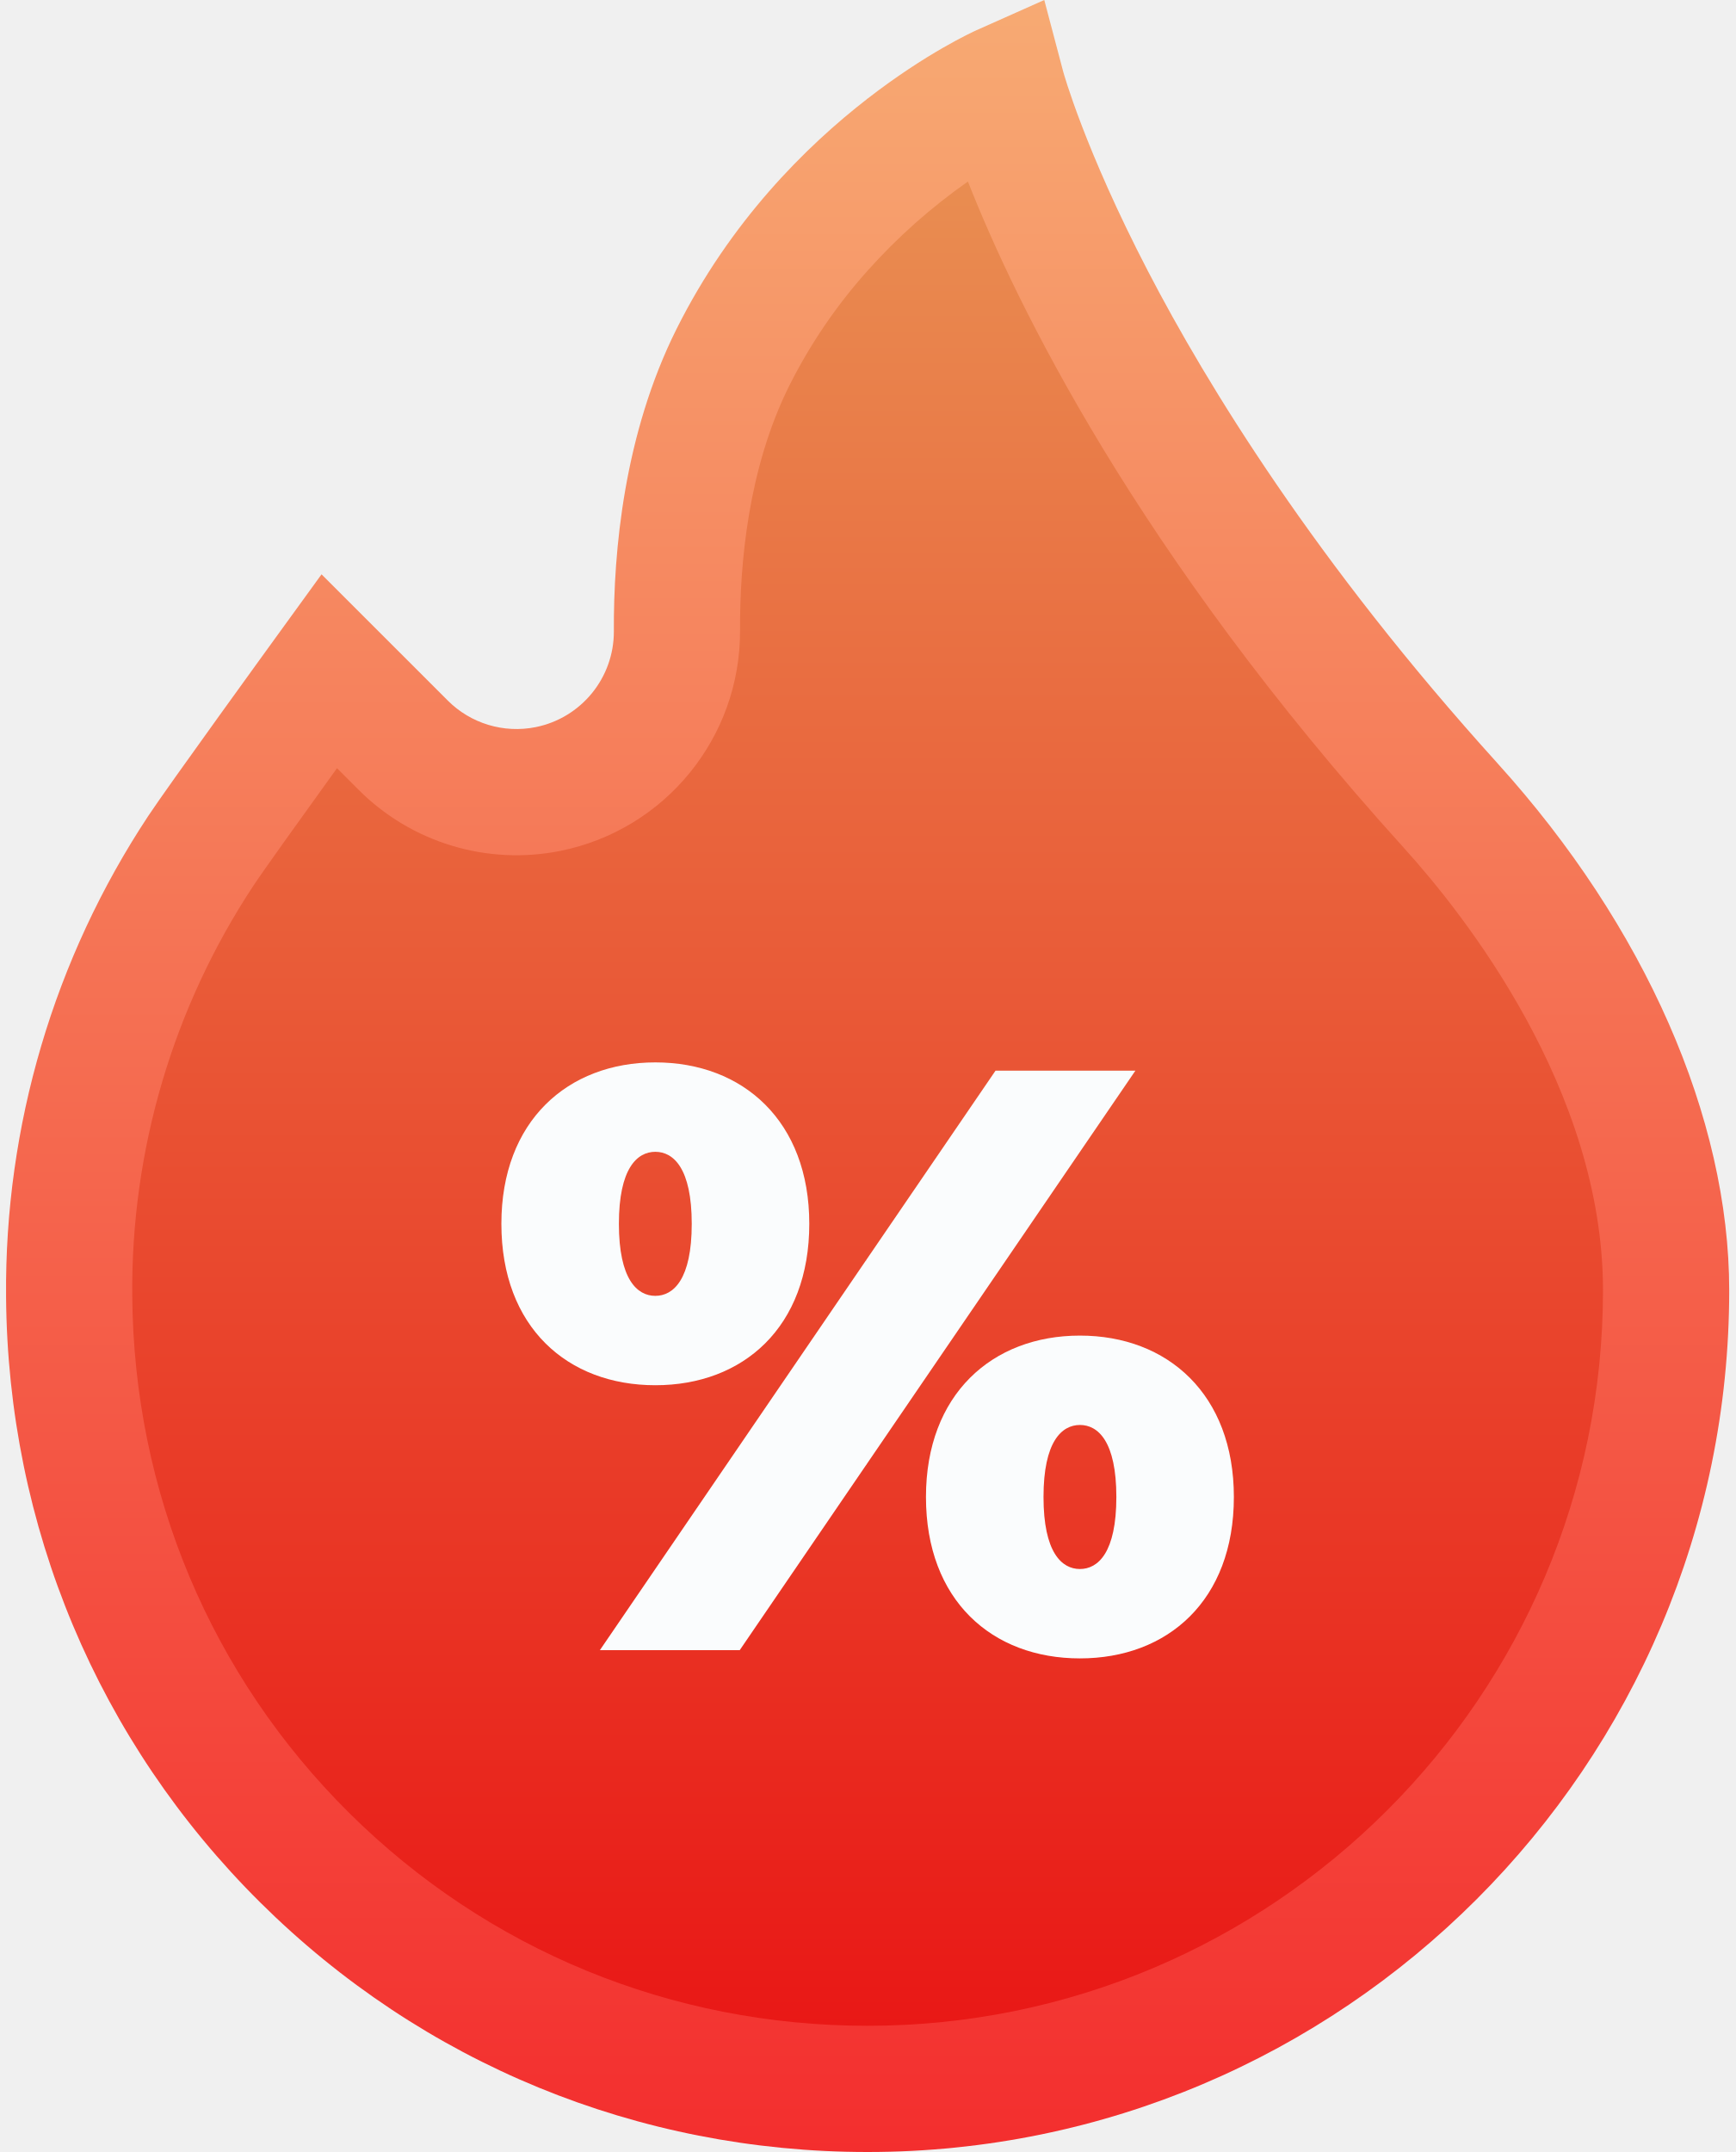
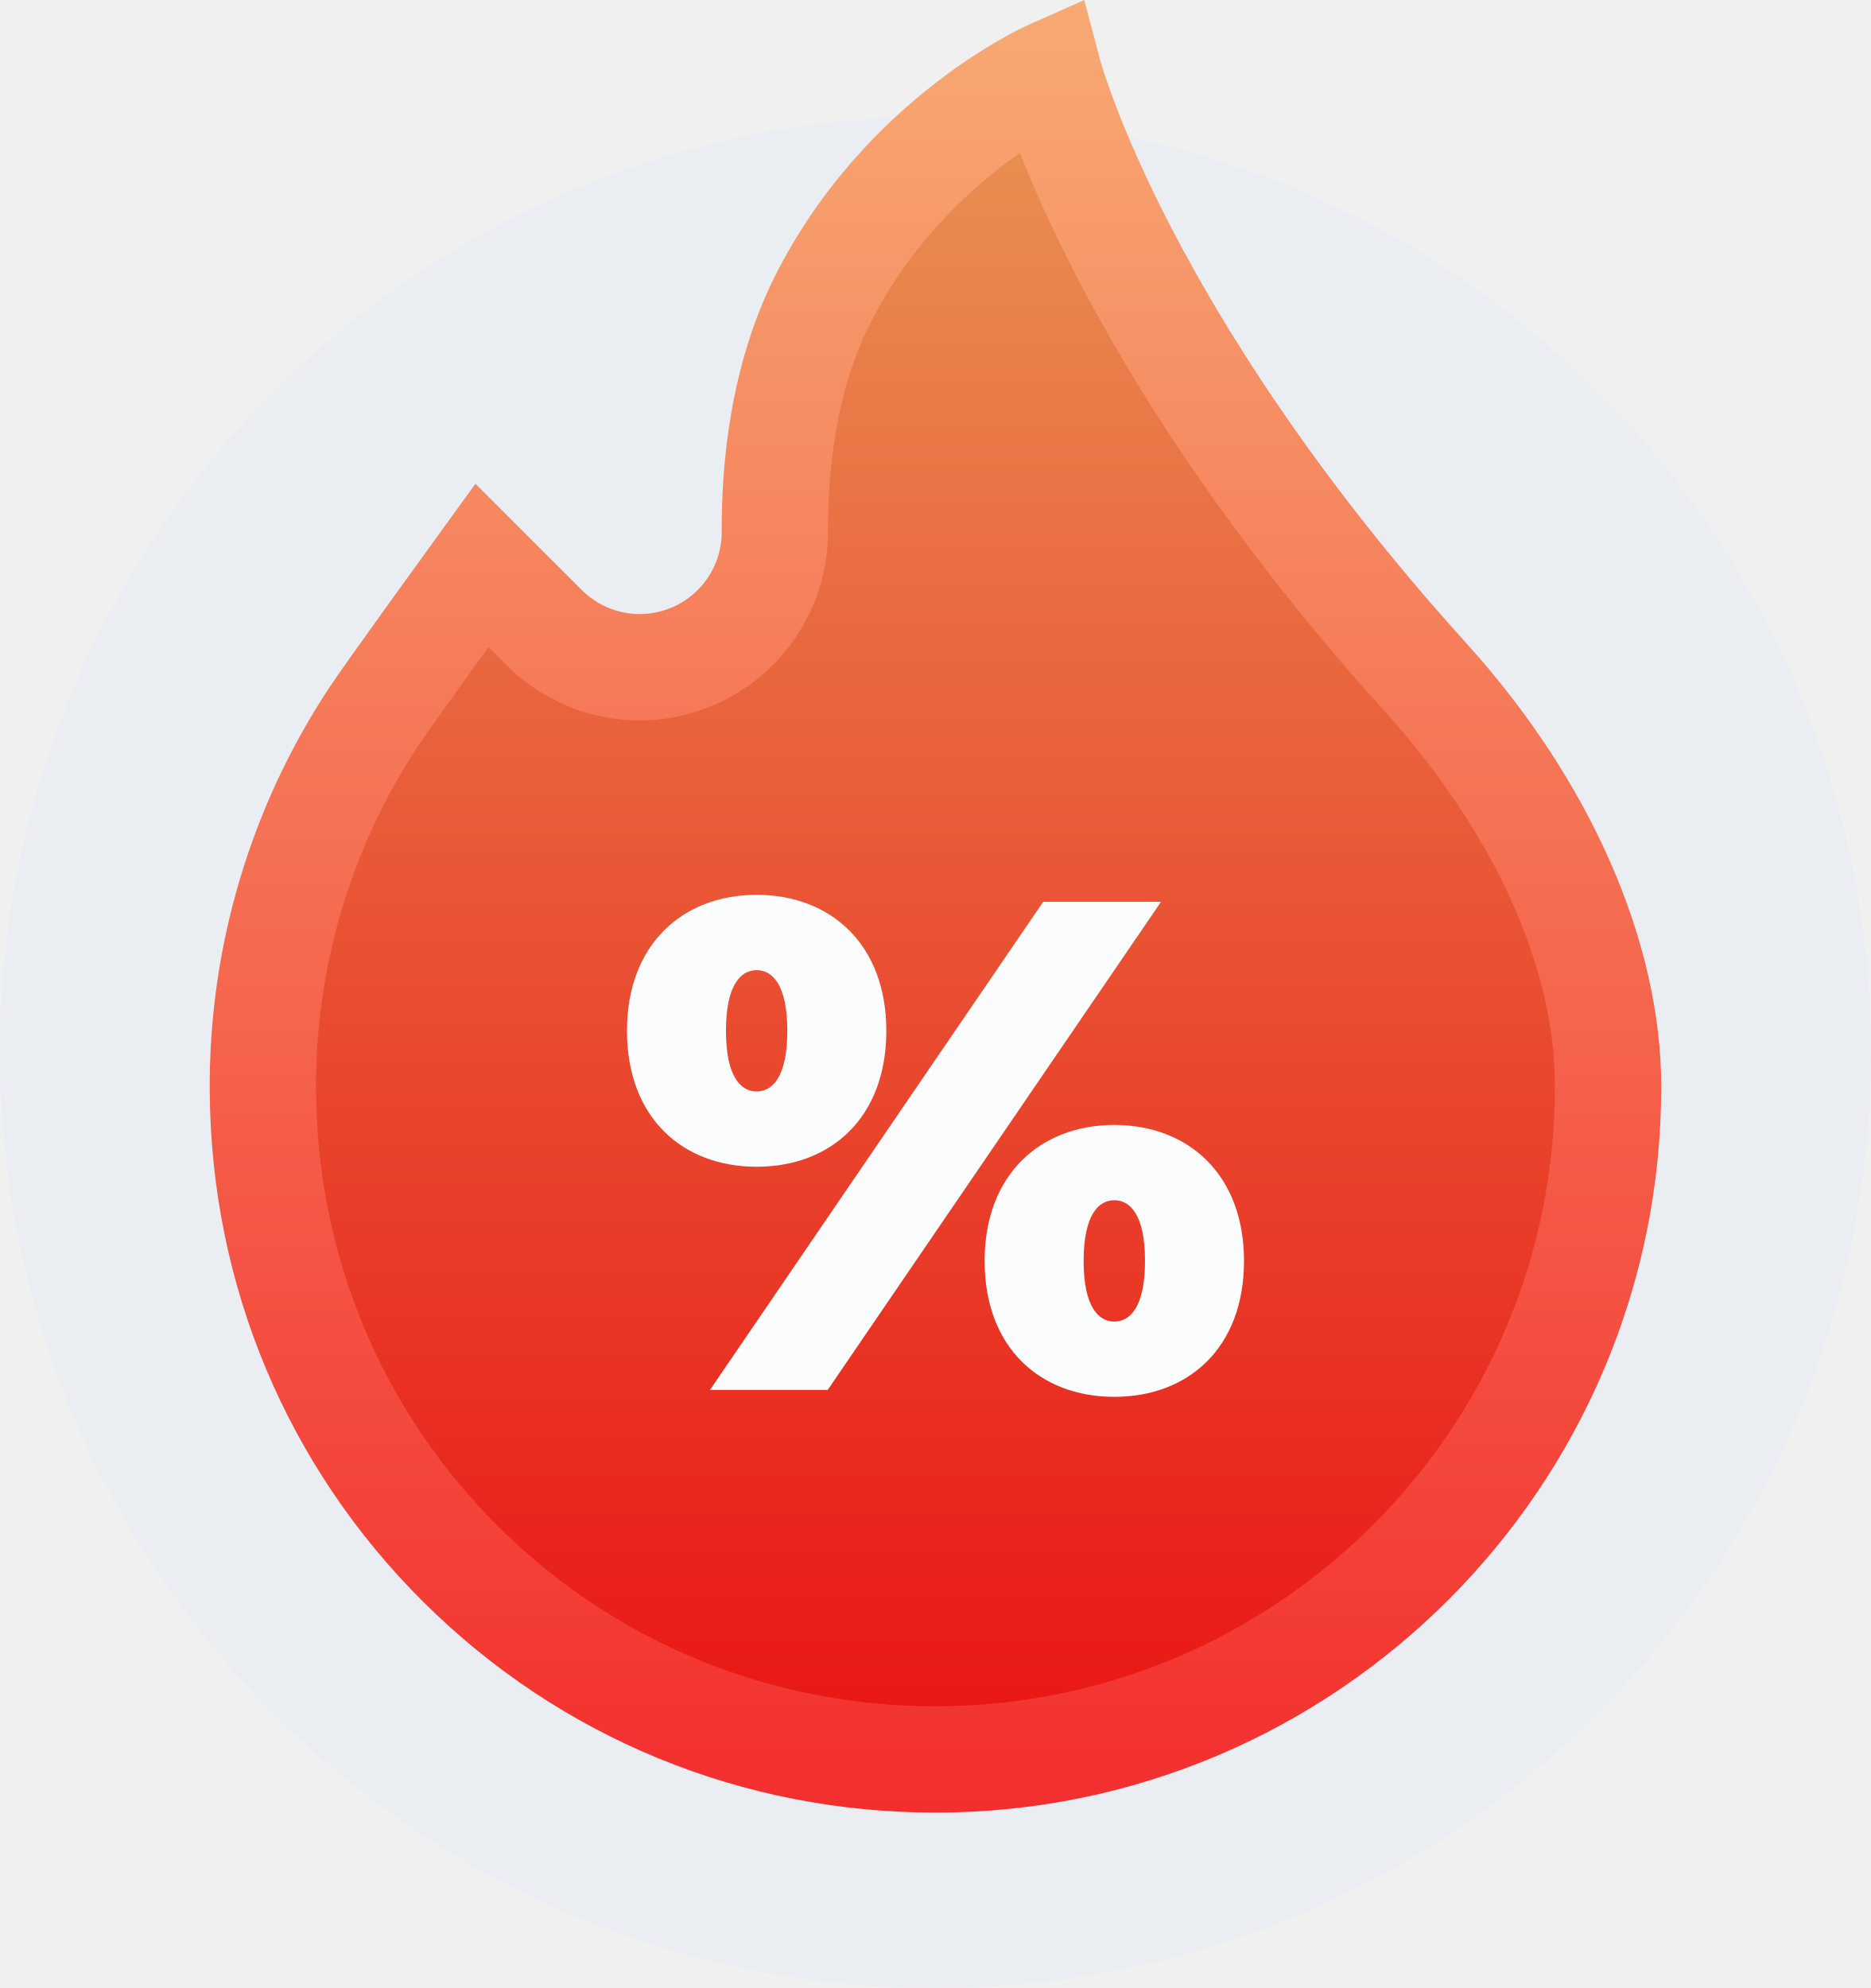
- <svg xmlns="http://www.w3.org/2000/svg" width="50" height="62" fill="none">
-   <path d="M41.806 23.216C31.273 11.58 28.88 2.53 28.88 2.53s-1.827.815-3.88 2.68l-2.585 29.64L25 60.182c12.707 0 23.008-10.301 23.008-23.008 0-5.249-2.931-10.346-6.202-13.958z" fill="url(#paint0_linear)" />
-   <path d="M21.122 10.287c-1.318 2.636-1.629 5.608-1.616 7.888a4.62 4.62 0 01-7.89 3.291l-2.13-2.129S6.33 23.69 5.79 24.508A22.903 22.903 0 001.993 37.35 22.959 22.959 0 0025 60.182V5.211c-1.343 1.22-2.785 2.89-3.878 5.076z" fill="url(#paint1_linear)" />
-   <path d="M43.154 21.995c-5.257-5.805-8.38-10.916-10.076-14.182-1.836-3.536-2.437-5.73-2.442-5.747L30.09 0l-1.952.87c-.111.05-1.448.66-3.138 1.97l-1.293 2.277L25 7.797a16.82 16.82 0 012.89-2.567c1.368 3.478 4.834 10.663 12.569 19.206 1.723 1.903 5.73 6.954 5.73 12.738 0 11.684-9.505 21.19-21.189 21.19l-1.293 2.343L25 62c13.689 0 24.826-11.137 24.826-24.826 0-4.963-2.432-10.495-6.672-15.178z" fill="url(#paint2_linear)" />
-   <path d="M10.059 52.229c-3.987-3.957-6.206-9.246-6.248-14.893a21.09 21.09 0 013.495-11.825c.283-.428 1.418-2.012 2.404-3.379l.62.62a6.427 6.427 0 005.817 1.762 6.45 6.45 0 005.177-6.348c-.01-1.903.228-4.673 1.424-7.065A15.155 15.155 0 0125 7.797V2.84c-1.78 1.379-3.955 3.536-5.505 6.636-1.516 3.034-1.82 6.412-1.807 8.71a2.807 2.807 0 01-2.254 2.763 2.8 2.8 0 01-2.533-.767l-3.636-3.635-1.25 1.724c-.13.18-3.187 4.394-3.743 5.237A24.716 24.716 0 00.175 37.363c.049 6.613 2.65 12.81 7.323 17.447C12.17 59.446 18.386 62 25 62v-3.636c-5.648 0-10.954-2.179-14.941-6.135z" fill="url(#paint3_linear)" />
-   <path d="M32.715 30.847h-4.03l-3.726 5.455-1.252 5.014 1.252.888 7.756-11.357zm-1.598 7.632c-2.528 0-4.436 1.693-4.436 4.65 0 2.982 1.908 4.65 4.436 4.65s4.436-1.669 4.436-4.65c0-2.957-1.908-4.65-4.436-4.65zm0 6.725c-.524 0-1.049-.477-1.049-2.075 0-1.598.525-2.075 1.05-2.075.524 0 1.049.477 1.049 2.075 0 1.598-.525 2.075-1.05 2.075z" fill="#FAFCFD" />
-   <path d="M21.315 47.541l3.644-5.337v-5.902l-7.674 11.24h4.03zm2.004-12.282c0-2.958-1.908-4.651-4.436-4.651-2.529 0-4.436 1.693-4.436 4.65 0 2.982 1.907 4.651 4.436 4.651 2.528 0 4.436-1.67 4.436-4.65zm-5.486 0c0-1.598.525-2.075 1.05-2.075.524 0 1.049.477 1.049 2.075 0 1.598-.525 2.075-1.05 2.075-.524 0-1.049-.477-1.049-2.075z" fill="#FAFCFD" />
+ <svg xmlns="http://www.w3.org/2000/svg" width="64" height="68" fill="none">
+   <circle cx="32" cy="36" r="32" fill="#EAEDF1" />
+   <g clip-path="url(#clip0)">
+     <path d="M48.806 23.216C38.273 11.58 35.88 2.53 35.88 2.53s-1.827.815-3.88 2.68l-2.585 29.64L32 60.182c12.707 0 23.008-10.301 23.008-23.008 0-5.249-2.931-10.346-6.202-13.958z" fill="url(#paint0_linear)" />
+     <path d="M28.122 10.287c-1.318 2.636-1.629 5.608-1.616 7.888a4.62 4.62 0 01-7.89 3.291l-2.13-2.129s-3.156 4.352-3.697 5.171A22.903 22.903 0 008.993 37.35 22.959 22.959 0 0032 60.182V5.211c-1.343 1.22-2.785 2.89-3.878 5.076z" fill="url(#paint1_linear)" />
+     <path d="M50.154 21.995c-5.257-5.805-8.38-10.916-10.076-14.182-1.836-3.536-2.437-5.73-2.442-5.747L37.09 0l-1.952.87c-.111.05-1.448.66-3.138 1.97l-1.293 2.277L32 7.797a16.82 16.82 0 012.89-2.567c1.368 3.478 4.834 10.663 12.569 19.206 1.723 1.903 5.73 6.954 5.73 12.738 0 11.684-9.505 21.19-21.189 21.19l-1.293 2.343L32 62c13.689 0 24.826-11.137 24.826-24.826 0-4.963-2.432-10.495-6.672-15.178z" fill="url(#paint2_linear)" />
+     <path d="M17.059 52.229c-3.987-3.957-6.206-9.246-6.248-14.893a21.09 21.09 0 013.495-11.825c.283-.428 1.418-2.012 2.403-3.379l.62.62a6.427 6.427 0 005.818 1.762 6.45 6.45 0 005.177-6.348c-.01-1.903.228-4.673 1.424-7.065A15.155 15.155 0 0132 7.797V2.84c-1.78 1.379-3.955 3.536-5.505 6.636-1.516 3.034-1.82 6.412-1.807 8.71a2.807 2.807 0 01-2.254 2.763 2.8 2.8 0 01-2.533-.767l-3.636-3.635-1.25 1.724c-.13.18-3.187 4.394-3.743 5.237a24.716 24.716 0 00-4.097 13.856c.049 6.613 2.65 12.81 7.323 17.447C19.17 59.446 25.386 62 32 62v-3.636c-5.648 0-10.954-2.179-14.941-6.135z" fill="url(#paint3_linear)" />
+     <path d="M39.715 30.847h-4.03l-3.726 5.455-1.252 5.014 1.252.888 7.756-11.357zm-1.598 7.632c-2.528 0-4.436 1.693-4.436 4.65 0 2.982 1.908 4.65 4.436 4.65 2.529 0 4.437-1.669 4.437-4.65 0-2.957-1.909-4.65-4.437-4.65zm0 6.725c-.524 0-1.049-.477-1.049-2.075 0-1.598.525-2.075 1.05-2.075.524 0 1.049.477 1.049 2.075 0 1.598-.525 2.075-1.05 2.075z" fill="#FAFCFD" />
+     <path d="M28.315 47.541l3.644-5.337v-5.902l-7.674 11.24h4.03zm2.004-12.282c0-2.958-1.908-4.651-4.436-4.651-2.529 0-4.436 1.693-4.436 4.65 0 2.982 1.907 4.651 4.436 4.651 2.528 0 4.436-1.67 4.436-4.65zm-5.486 0c0-1.598.525-2.075 1.05-2.075.524 0 1.049.477 1.049 2.075 0 1.598-.525 2.075-1.05 2.075-.524 0-1.049-.477-1.049-2.075z" fill="#FAFCFD" />
+   </g>
  <defs>
-     <linearGradient id="paint0_linear" x1="25" y1="2.531" x2="25" y2="60.182" gradientUnits="userSpaceOnUse">
+     <linearGradient id="paint0_linear" x1="32" y1="2.531" x2="32" y2="60.182" gradientUnits="userSpaceOnUse">
      <stop stop-color="#E99354" />
      <stop offset="1" stop-color="#E91414" />
    </linearGradient>
-     <linearGradient id="paint1_linear" x1="25" y1="2.531" x2="25" y2="60.182" gradientUnits="userSpaceOnUse">
+     <linearGradient id="paint1_linear" x1="32" y1="2.531" x2="32" y2="60.182" gradientUnits="userSpaceOnUse">
      <stop stop-color="#E99354" />
      <stop offset="1" stop-color="#E91414" />
    </linearGradient>
-     <linearGradient id="paint2_linear" x1="25" y1="0" x2="25" y2="62" gradientUnits="userSpaceOnUse">
+     <linearGradient id="paint2_linear" x1="32" y1="0" x2="32" y2="62" gradientUnits="userSpaceOnUse">
      <stop stop-color="#F7AA73" />
      <stop offset="1" stop-color="#F32E2E" />
    </linearGradient>
-     <linearGradient id="paint3_linear" x1="25" y1="0" x2="25" y2="62" gradientUnits="userSpaceOnUse">
+     <linearGradient id="paint3_linear" x1="32" y1="0" x2="32" y2="62" gradientUnits="userSpaceOnUse">
      <stop stop-color="#F7AA73" />
      <stop offset="1" stop-color="#F32E2E" />
    </linearGradient>
+     <clipPath id="clip0">
+       <path fill="#fff" transform="translate(1)" d="M0 0h62v62H0z" />
+     </clipPath>
  </defs>
</svg>
